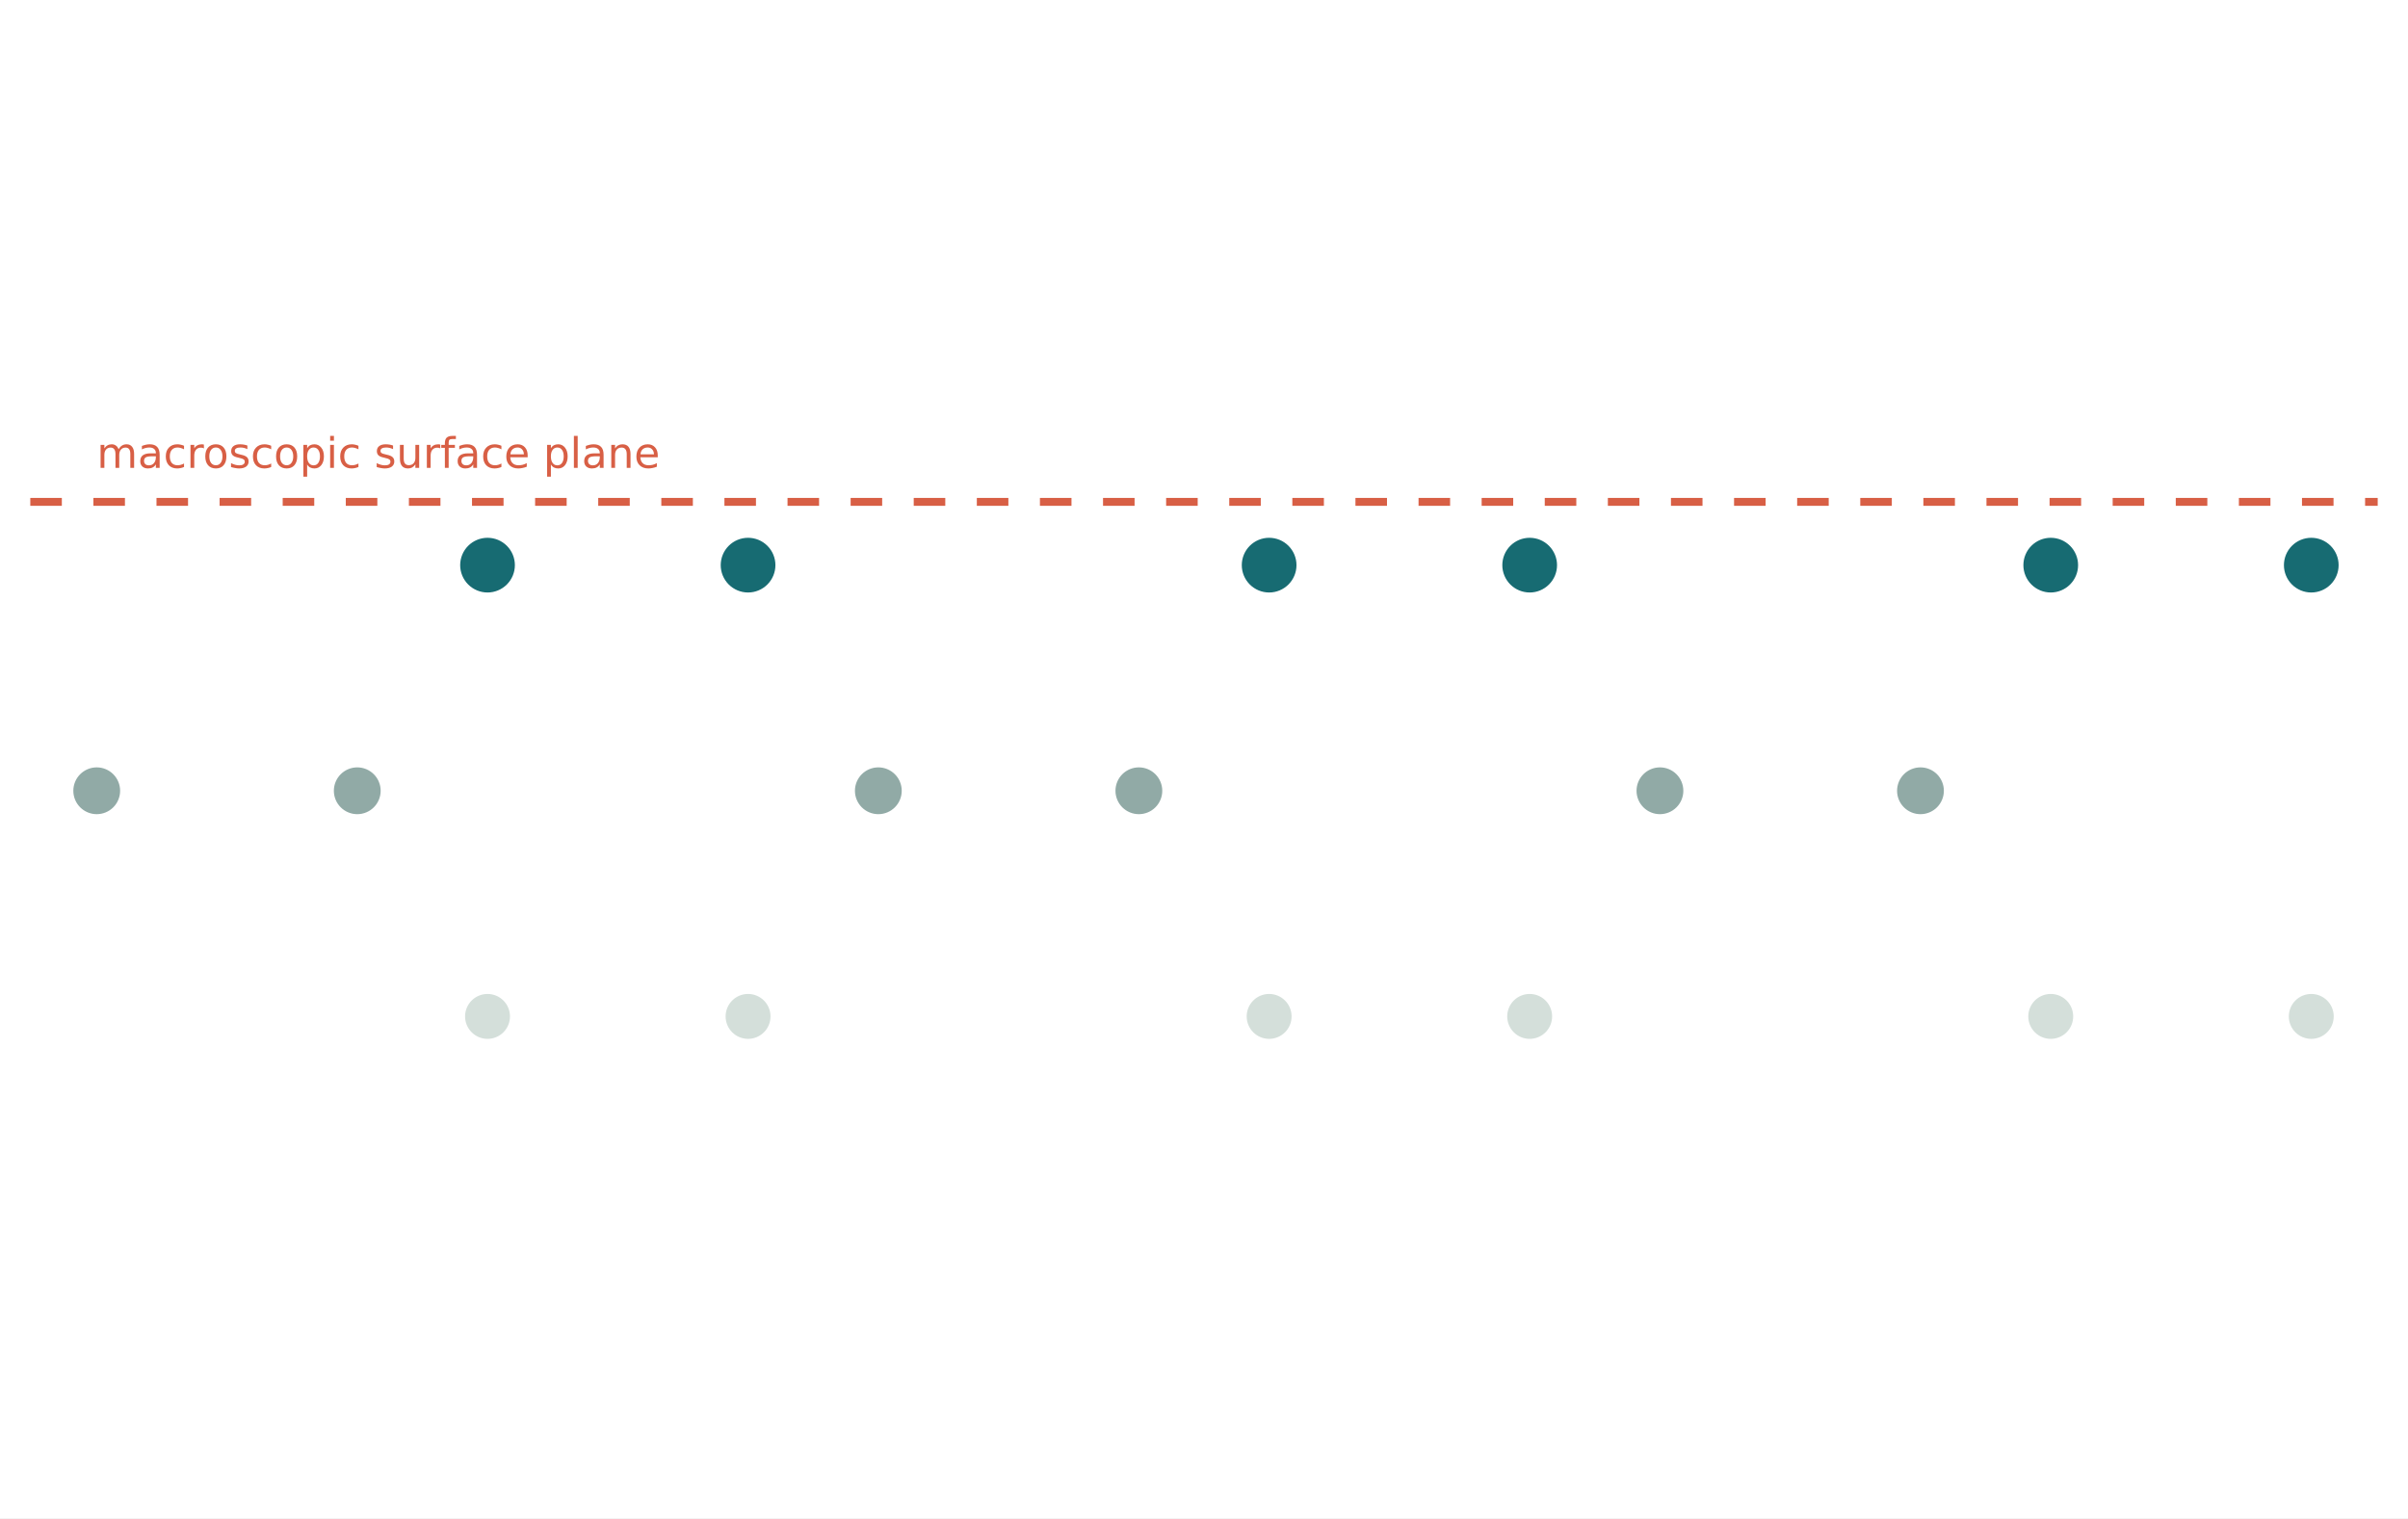
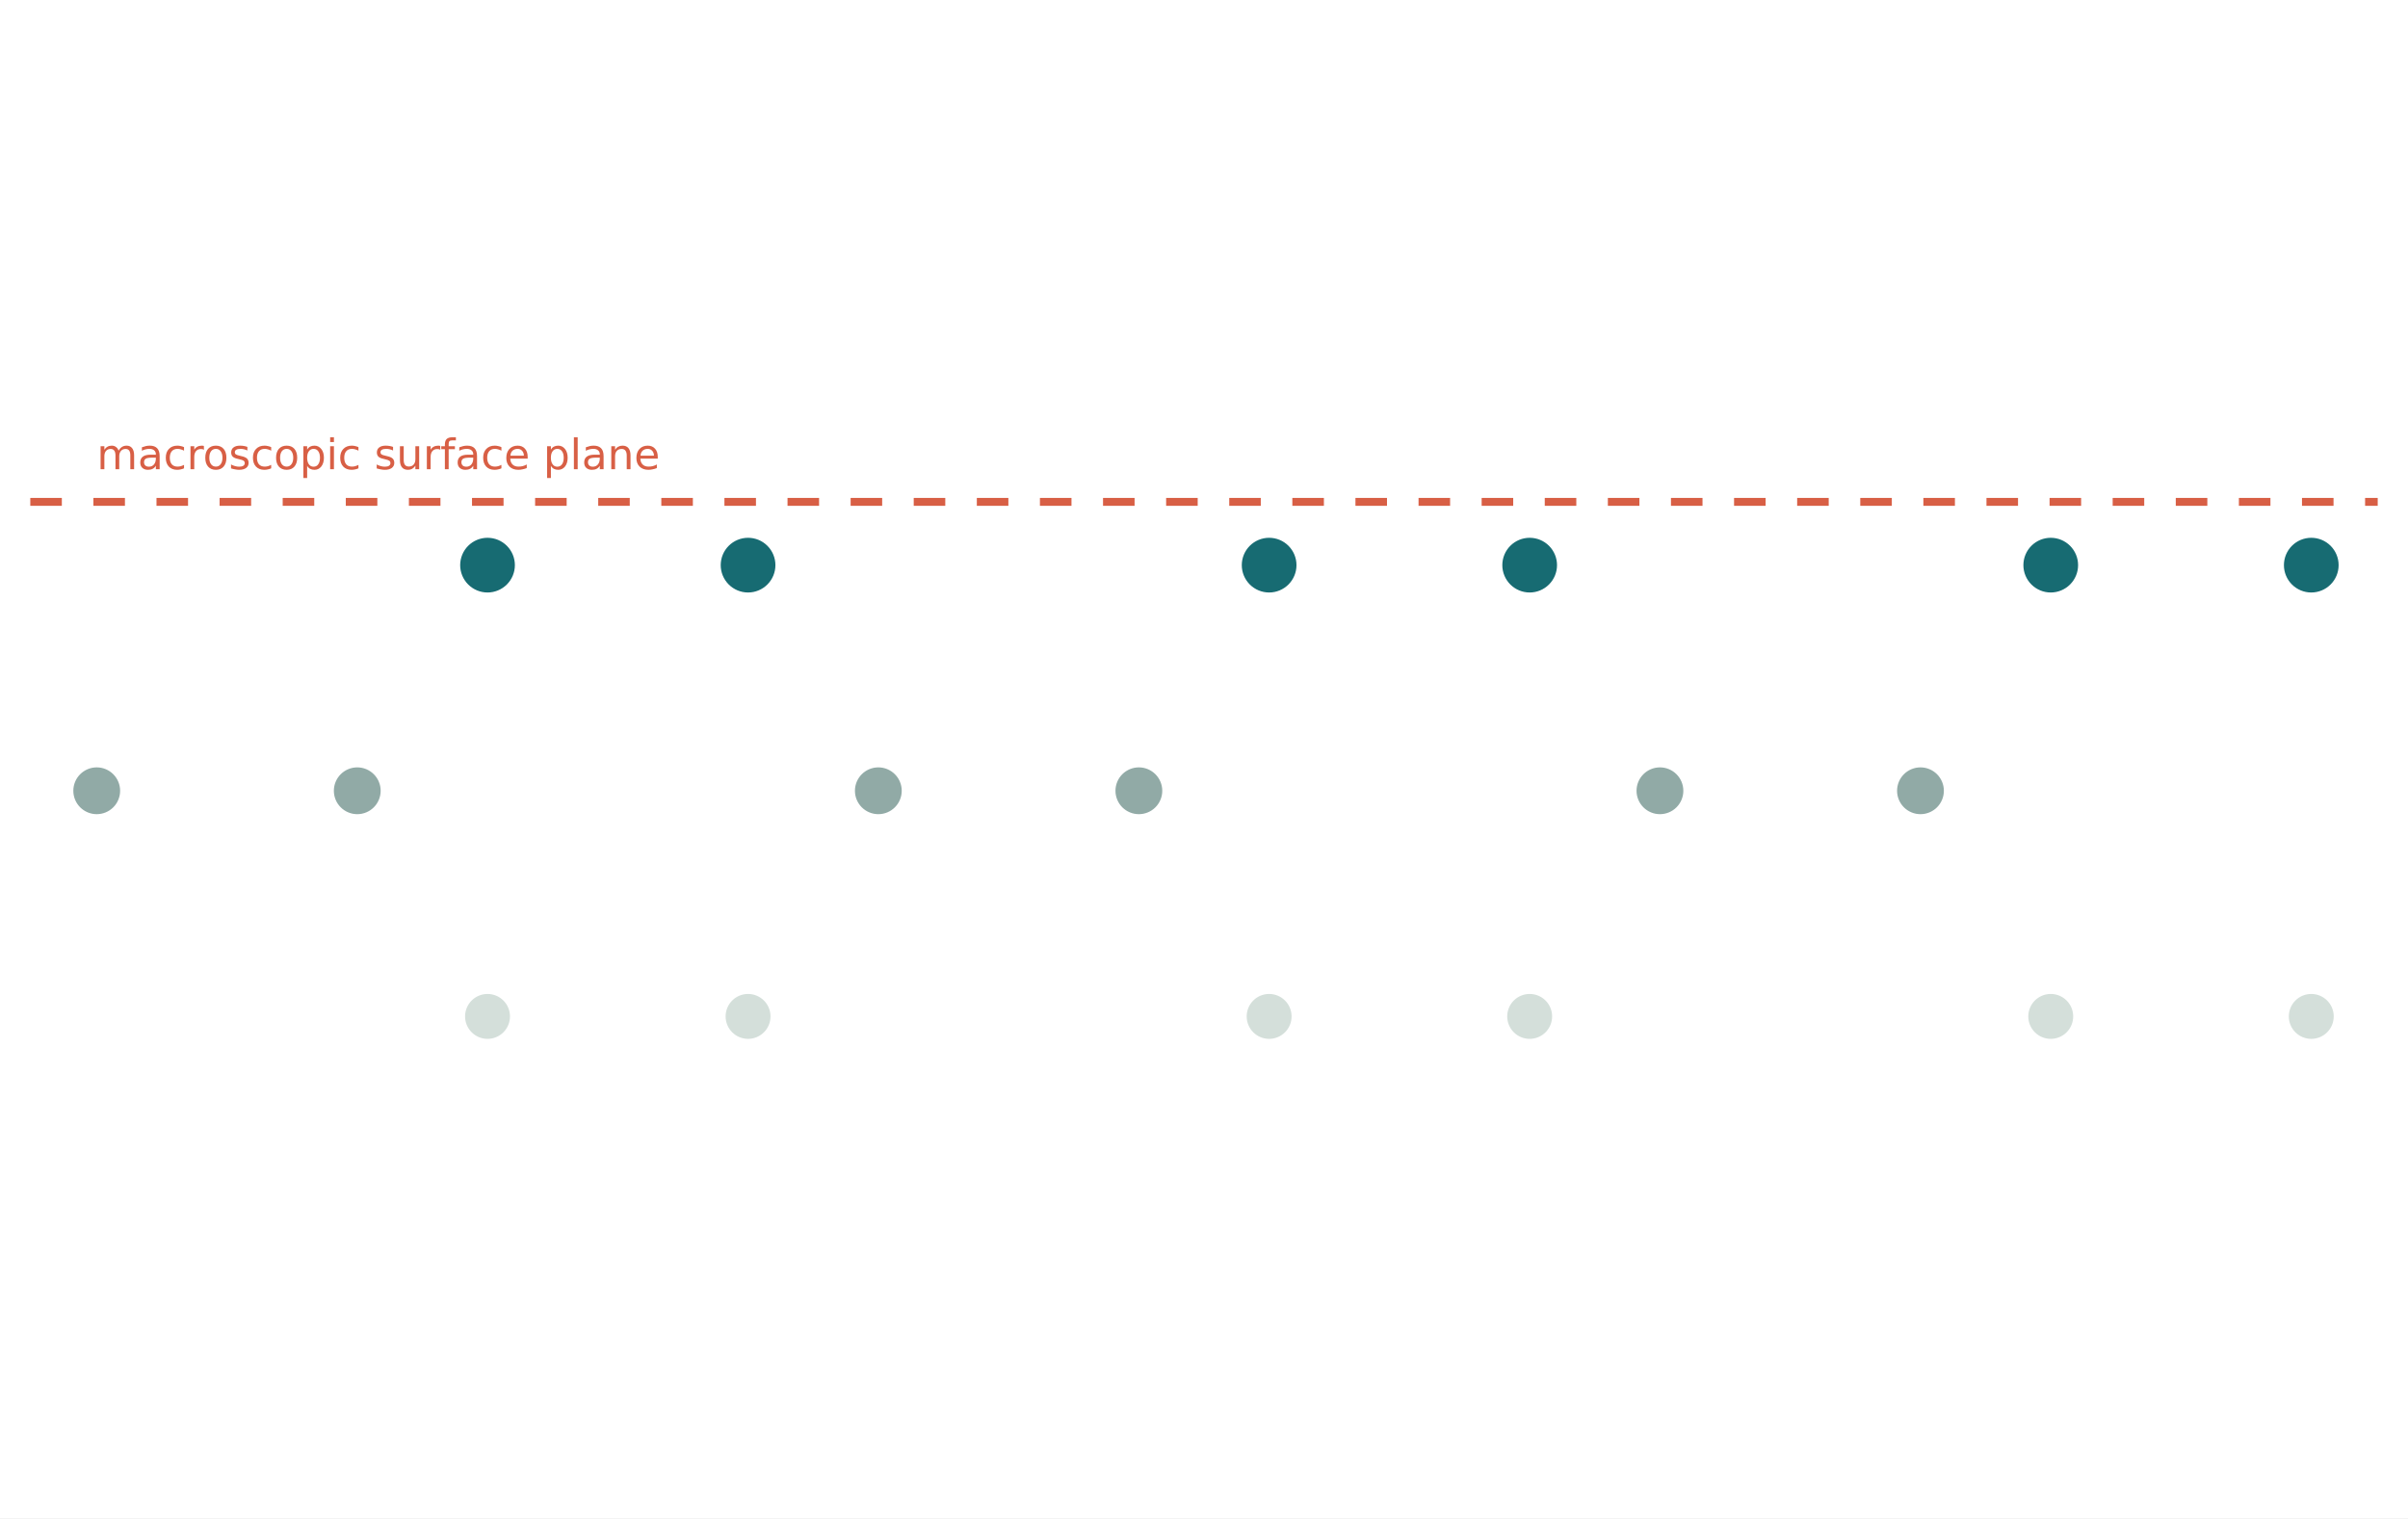
<svg xmlns="http://www.w3.org/2000/svg" xmlns:xlink="http://www.w3.org/1999/xlink" width="457.92pt" height="288.72pt" viewBox="0 0 457.92 288.72" version="1.1">
  <defs>
    <style type="text/css">*{stroke-linejoin: round; stroke-linecap: butt}</style>
  </defs>
  <g id="figure_1">
    <g id="patch_1">
      <path d="M 0 288.72 L 457.92 288.72 L 457.92 0 L 0 0 z " style="fill: #ffffff" />
    </g>
    <g id="axes_1">
      <g id="line2d_1">
        <path d="M 5.76 95.438 L 452.16 95.438 " clip-path="url(#p948fd671a4)" style="fill: none; stroke-dasharray: 6,6; stroke-dashoffset: 0; stroke: #d85f45; stroke-width: 1.5" />
      </g>
      <g id="text_1">
-         <text style="font-size: 8px; font-family: 'DejaVu Sans'; text-anchor: start; fill: #d85f45" x="18.394" y="88.971" transform="rotate(-0 18.39396 88.97123)">macroscopic surface plane</text>
+         <text style="font-size: 8px; font-family: 'DejaVu Sans'; text-anchor: start; fill: #d85f45" x="18.394" y="89.229" transform="rotate(-0 18.39396 89.22935)">macroscopic surface plane</text>
      </g>
      <g id="PathCollection_1">
        <defs>
          <path id="mc2a5256831" d="M 0 4.77 C 1.265 4.77 2.478 4.267 3.373 3.373 C 4.267 2.478 4.77 1.265 4.77 0 C 4.77 -1.265 4.267 -2.478 3.373 -3.373 C 2.478 -4.267 1.265 -4.77 0 -4.77 C -1.265 -4.77 -2.478 -4.267 -3.373 -3.373 C -4.267 -2.478 -4.77 -1.265 -4.77 0 C -4.77 1.265 -4.267 2.478 -3.373 3.373 C -2.478 4.267 -1.265 4.77 0 4.77 z " style="stroke: #ffffff" />
        </defs>
        <g clip-path="url(#p948fd671a4)">
          <use xlink:href="#mc2a5256831" x="92.711" y="193.282" style="fill: #d4dfda; stroke: #ffffff" />
        </g>
      </g>
      <g id="PathCollection_2">
        <g clip-path="url(#p948fd671a4)">
          <use xlink:href="#mc2a5256831" x="142.256" y="193.282" style="fill: #d4dfda; stroke: #ffffff" />
        </g>
      </g>
      <g id="PathCollection_3">
        <defs>
          <path id="m2b01c09186" d="M 0 4.95 C 1.313 4.95 2.572 4.428 3.5 3.5 C 4.428 2.572 4.95 1.313 4.95 0 C 4.95 -1.313 4.428 -2.572 3.5 -3.5 C 2.572 -4.428 1.313 -4.95 0 -4.95 C -1.313 -4.95 -2.572 -4.428 -3.5 -3.5 C -4.428 -2.572 -4.95 -1.313 -4.95 0 C -4.95 1.313 -4.428 2.572 -3.5 3.5 C -2.572 4.428 -1.313 4.95 0 4.95 z " style="stroke: #ffffff" />
        </defs>
        <g clip-path="url(#p948fd671a4)">
          <use xlink:href="#m2b01c09186" x="18.394" y="150.375" style="fill: #91aaa6; stroke: #ffffff" />
        </g>
      </g>
      <g id="PathCollection_4">
        <g clip-path="url(#p948fd671a4)">
          <use xlink:href="#m2b01c09186" x="67.939" y="150.375" style="fill: #91aaa6; stroke: #ffffff" />
        </g>
      </g>
      <g id="PathCollection_5">
        <defs>
          <path id="mde119c5b81" d="M 0 5.701 C 1.512 5.701 2.962 5.1 4.031 4.031 C 5.1 2.962 5.701 1.512 5.701 0 C 5.701 -1.512 5.1 -2.962 4.031 -4.031 C 2.962 -5.1 1.512 -5.701 0 -5.701 C -1.512 -5.701 -2.962 -5.1 -4.031 -4.031 C -5.1 -2.962 -5.701 -1.512 -5.701 0 C -5.701 1.512 -5.1 2.962 -4.031 4.031 C -2.962 5.1 -1.512 5.701 0 5.701 z " style="stroke: #ffffff" />
        </defs>
        <g clip-path="url(#p948fd671a4)">
          <use xlink:href="#mde119c5b81" x="92.711" y="107.468" style="fill: #176b72; stroke: #ffffff" />
        </g>
      </g>
      <g id="PathCollection_6">
        <g clip-path="url(#p948fd671a4)">
          <use xlink:href="#mde119c5b81" x="142.256" y="107.468" style="fill: #176b72; stroke: #ffffff" />
        </g>
      </g>
      <g id="PathCollection_7">
        <g clip-path="url(#p948fd671a4)">
          <use xlink:href="#mc2a5256831" x="241.346" y="193.282" style="fill: #d4dfda; stroke: #ffffff" />
        </g>
      </g>
      <g id="PathCollection_8">
        <g clip-path="url(#p948fd671a4)">
          <use xlink:href="#mc2a5256831" x="290.891" y="193.282" style="fill: #d4dfda; stroke: #ffffff" />
        </g>
      </g>
      <g id="PathCollection_9">
        <g clip-path="url(#p948fd671a4)">
          <use xlink:href="#m2b01c09186" x="167.029" y="150.375" style="fill: #91aaa6; stroke: #ffffff" />
        </g>
      </g>
      <g id="PathCollection_10">
        <g clip-path="url(#p948fd671a4)">
          <use xlink:href="#m2b01c09186" x="216.574" y="150.375" style="fill: #91aaa6; stroke: #ffffff" />
        </g>
      </g>
      <g id="PathCollection_11">
        <g clip-path="url(#p948fd671a4)">
          <use xlink:href="#mde119c5b81" x="241.346" y="107.468" style="fill: #176b72; stroke: #ffffff" />
        </g>
      </g>
      <g id="PathCollection_12">
        <g clip-path="url(#p948fd671a4)">
          <use xlink:href="#mde119c5b81" x="290.891" y="107.468" style="fill: #176b72; stroke: #ffffff" />
        </g>
      </g>
      <g id="PathCollection_13">
        <g clip-path="url(#p948fd671a4)">
          <use xlink:href="#mc2a5256831" x="389.981" y="193.282" style="fill: #d4dfda; stroke: #ffffff" />
        </g>
      </g>
      <g id="PathCollection_14">
        <g clip-path="url(#p948fd671a4)">
          <use xlink:href="#mc2a5256831" x="439.526" y="193.282" style="fill: #d4dfda; stroke: #ffffff" />
        </g>
      </g>
      <g id="PathCollection_15">
        <g clip-path="url(#p948fd671a4)">
          <use xlink:href="#m2b01c09186" x="315.664" y="150.375" style="fill: #91aaa6; stroke: #ffffff" />
        </g>
      </g>
      <g id="PathCollection_16">
        <g clip-path="url(#p948fd671a4)">
          <use xlink:href="#m2b01c09186" x="365.209" y="150.375" style="fill: #91aaa6; stroke: #ffffff" />
        </g>
      </g>
      <g id="PathCollection_17">
        <g clip-path="url(#p948fd671a4)">
          <use xlink:href="#mde119c5b81" x="389.981" y="107.468" style="fill: #176b72; stroke: #ffffff" />
        </g>
      </g>
      <g id="PathCollection_18">
        <g clip-path="url(#p948fd671a4)">
          <use xlink:href="#mde119c5b81" x="439.526" y="107.468" style="fill: #176b72; stroke: #ffffff" />
        </g>
      </g>
    </g>
  </g>
  <defs>
    <clipPath id="p948fd671a4">
      <rect x="5.76" y="5.76" width="446.4" height="277.2" />
    </clipPath>
  </defs>
</svg>
